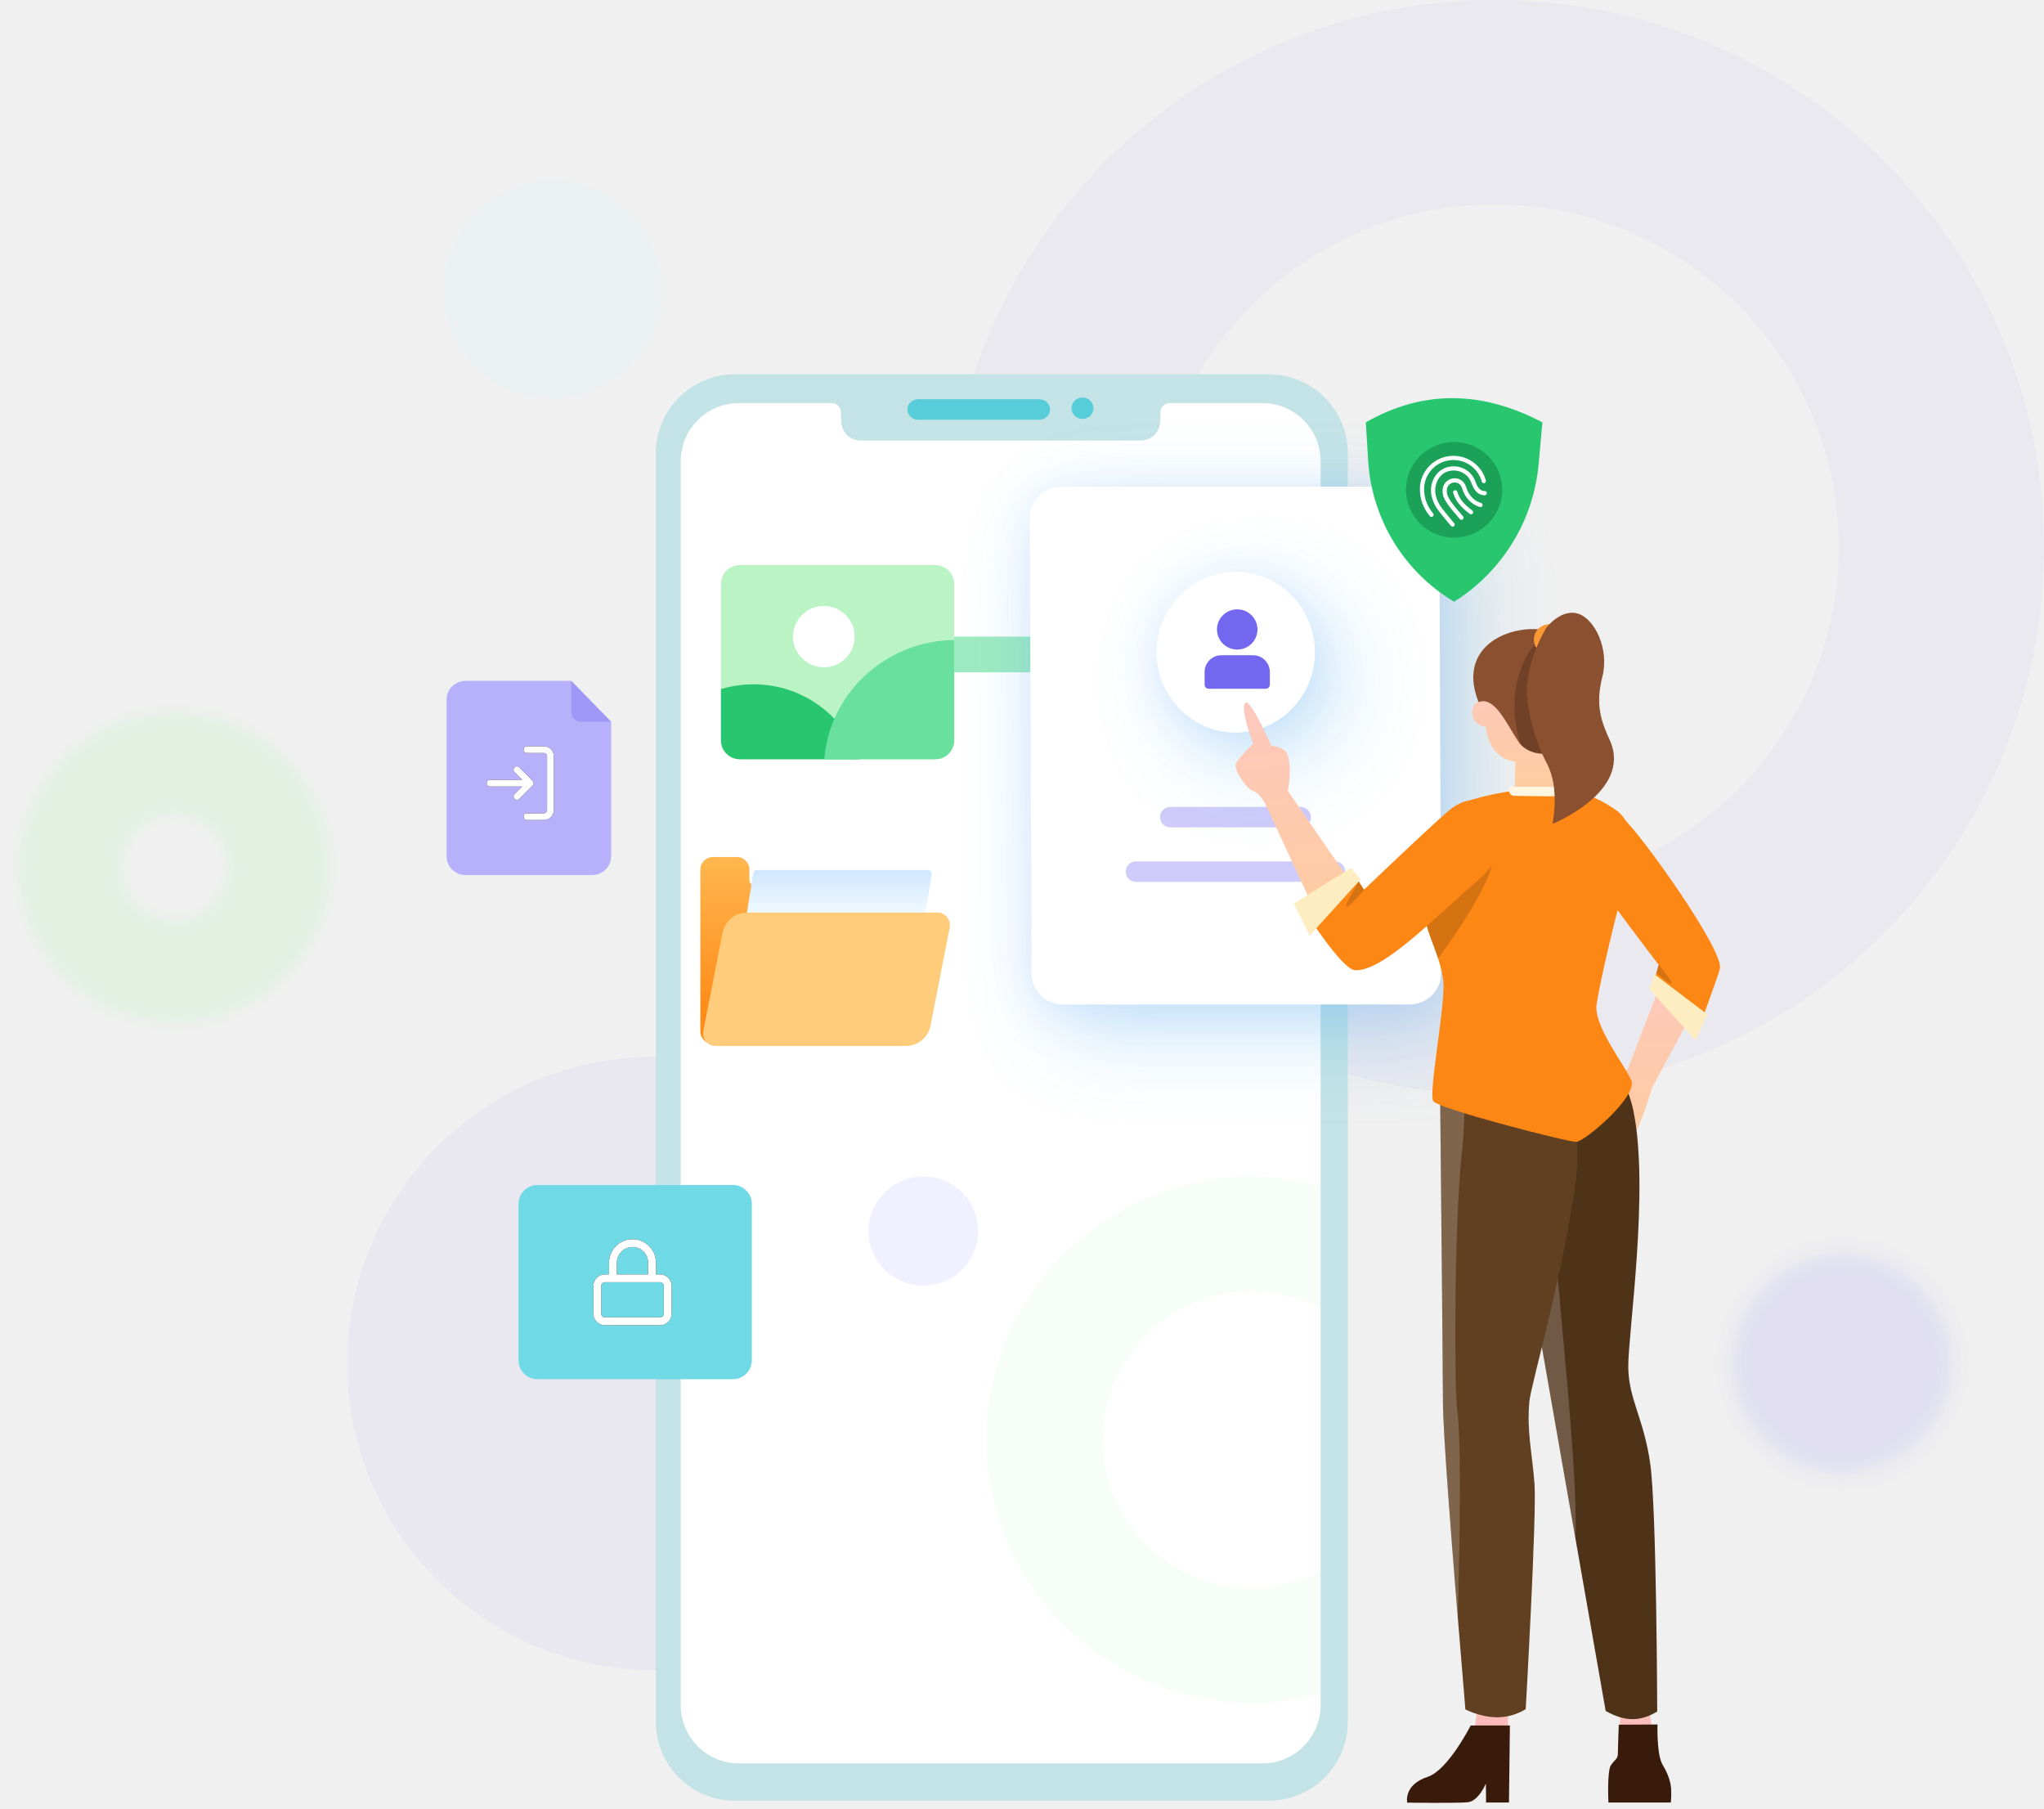
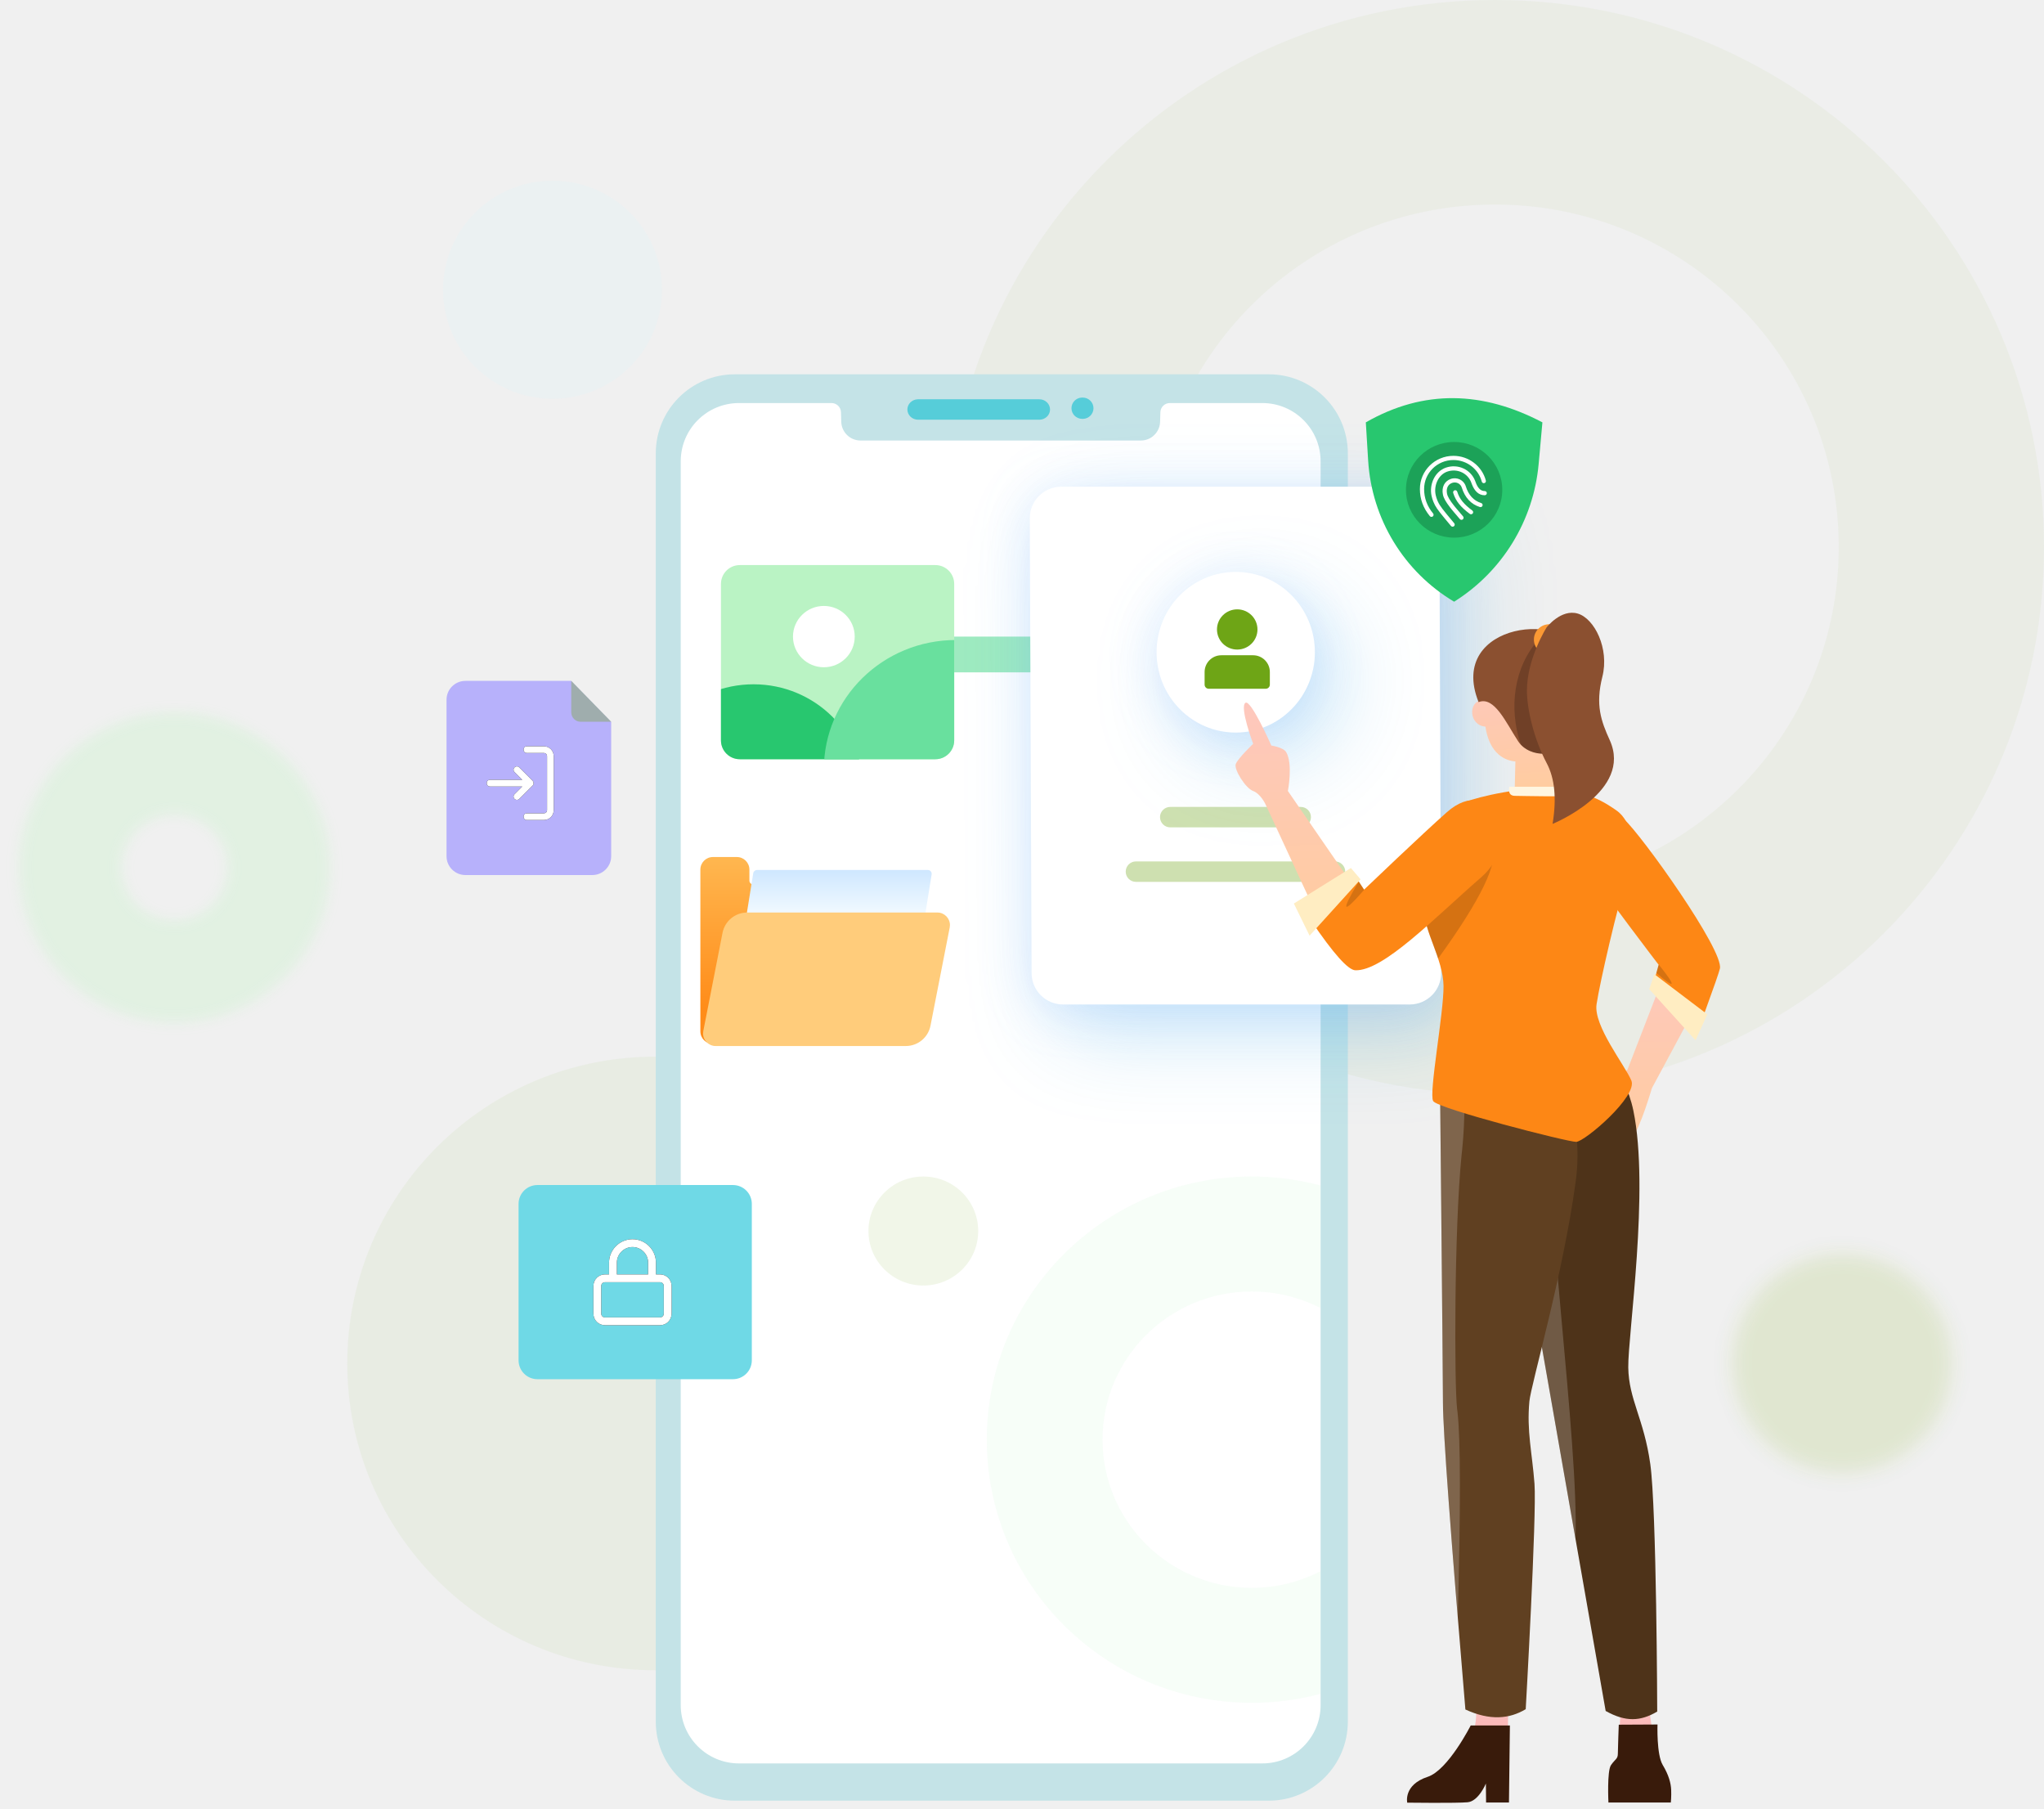
<svg xmlns="http://www.w3.org/2000/svg" xmlns:xlink="http://www.w3.org/1999/xlink" width="650px" height="575px" viewBox="0 0 650 575" version="1.1">
  <defs>
    <filter x="-6.1%" y="-6.1%" width="112.1%" height="112.2%" filterUnits="objectBoundingBox" id="filter-1">
      <feGaussianBlur stdDeviation="2" in="SourceGraphic" />
    </filter>
    <filter x="-12.9%" y="-13.0%" width="125.9%" height="126.0%" filterUnits="objectBoundingBox" id="filter-2">
      <feGaussianBlur stdDeviation="3" in="SourceGraphic" />
    </filter>
    <path d="M18.522,0 L47.957,0 C49.58,-4.62229605e-15 50.908,1.291 50.956,2.913 L51.044,5.956 C51.141,9.274 53.858,11.913 57.176,11.913 L146.307,11.913 C149.625,11.913 152.342,9.274 152.439,5.956 L152.528,2.913 C152.575,1.291 153.903,7.42204646e-16 155.526,0 L184.961,0 C195.191,-1.87911363e-15 203.483,8.293 203.483,18.522 L203.483,413.967 C203.483,424.196 195.191,432.489 184.961,432.489 L18.522,432.489 C8.293,432.489 -5.85268494e-15,424.196 0,413.967 L0,18.522 C2.29997126e-15,8.293 8.293,-1.67360005e-15 18.522,0 Z" id="path-3" />
    <linearGradient x1="50%" y1="81.177%" x2="50%" y2="-34.513%" id="linearGradient-5">
      <stop stop-color="#FF8C19" offset="0%" />
      <stop stop-color="#FFC967" offset="100%" />
    </linearGradient>
    <linearGradient x1="62.11%" y1="31.381%" x2="62.11%" y2="-27.478%" id="linearGradient-6">
      <stop stop-color="#F8FDFF" offset="0%" />
      <stop stop-color="#AAD4FF" offset="100%" />
    </linearGradient>
    <path d="M23.444,4.262 L23.444,21.308 C23.444,23.12 22.058,24.505 20.247,24.505 L14.919,24.505 C14.279,24.505 13.853,24.079 13.853,23.439 C13.853,22.8 14.279,22.374 14.919,22.374 L20.247,22.374 C20.886,22.374 21.312,21.948 21.312,21.308 L21.312,4.262 C21.312,3.622 20.886,3.196 20.247,3.196 L14.919,3.196 C14.279,3.196 13.853,2.77 13.853,2.131 C13.853,1.492 14.279,1.065 14.919,1.065 L20.247,1.065 C22.058,1.065 23.444,2.45 23.444,4.262 Z M16.943,13.211 C17.05,12.998 17.05,12.679 16.943,12.359 C16.837,12.252 16.837,12.146 16.73,12.039 L12.468,7.778 C12.041,7.351 11.402,7.351 10.976,7.778 C10.55,8.204 10.55,8.843 10.976,9.269 L13.427,11.72 L3.197,11.72 C2.557,11.72 2.131,12.146 2.131,12.785 C2.131,13.424 2.557,13.85 3.197,13.85 L13.427,13.85 L10.976,16.301 C10.55,16.727 10.55,17.366 10.976,17.793 C11.189,18.006 11.509,18.112 11.722,18.112 C11.935,18.112 12.255,18.006 12.468,17.793 L16.73,13.531 C16.837,13.424 16.943,13.318 16.943,13.211 Z" id="path-7" />
    <path d="M23.621,12.43 L22.378,12.43 L22.378,8.701 C22.378,4.599 19.021,1.243 14.919,1.243 C10.816,1.243 7.459,4.599 7.459,8.701 L7.459,12.43 L6.216,12.43 C4.103,12.43 2.486,14.046 2.486,16.159 L2.486,24.86 C2.486,26.973 4.103,28.589 6.216,28.589 L23.621,28.589 C25.735,28.589 27.351,26.973 27.351,24.86 L27.351,16.159 C27.351,14.046 25.735,12.43 23.621,12.43 Z M9.946,8.701 C9.946,5.966 12.184,3.729 14.919,3.729 C17.654,3.729 19.892,5.966 19.892,8.701 L19.892,12.43 L9.946,12.43 L9.946,8.701 Z M24.864,24.86 C24.864,25.606 24.367,26.103 23.621,26.103 L6.216,26.103 C5.47,26.103 4.973,25.606 4.973,24.86 L4.973,16.159 C4.973,15.413 5.47,14.916 6.216,14.916 L23.621,14.916 C24.367,14.916 24.864,15.413 24.864,16.159 L24.864,24.86 Z" id="path-9" />
    <path d="M6,0 L68.175,0 C71.489,8.22077476e-15 74.175,2.686 74.175,6 L74.175,55.729 C74.175,59.043 71.489,61.729 68.175,61.729 L6,61.729 C2.686,61.729 4.82055882e-15,59.043 0,55.729 L0,6 C-4.05812251e-16,2.686 2.686,6.08718376e-16 6,0 Z" id="path-11" />
    <path d="M10.04,1.23119728e-13 L120.283,1.23119728e-13 C125.79,1.22108049e-13 130.261,4.453 130.282,9.96 L130.857,154.572 C130.879,160.095 126.42,164.59 120.897,164.612 C120.884,164.612 120.871,164.612 120.858,164.612 L10.615,164.612 C5.107,164.612 0.637,160.159 0.615,154.652 L0.04,10.04 C0.018,4.517 4.477,0.022 10,7.90395561e-05 C10.013,2.63465709e-05 10.027,1.21345806e-13 10.04,1.23119728e-13 Z" id="path-13" />
    <filter x="-29.4%" y="-22.8%" width="171.0%" height="156.5%" filterUnits="objectBoundingBox" id="filter-14">
      <feOffset dx="8" dy="9" in="SourceAlpha" result="shadowOffsetOuter1" />
      <feGaussianBlur stdDeviation="14" in="shadowOffsetOuter1" result="shadowBlurOuter1" />
      <feColorMatrix values="0 0 0 0 0.076   0 0 0 0 0.583   0 0 0 0 0.879  0 0 0 0.229 0" type="matrix" in="shadowBlurOuter1" result="shadowMatrixOuter1" />
      <feOffset dx="0" dy="2" in="SourceAlpha" result="shadowOffsetOuter2" />
      <feGaussianBlur stdDeviation="7.5" in="shadowOffsetOuter2" result="shadowBlurOuter2" />
      <feColorMatrix values="0 0 0 0 0.504   0 0 0 0 0.7   0 0 0 0 1  0 0 0 0.234 0" type="matrix" in="shadowBlurOuter2" result="shadowMatrixOuter2" />
      <feMerge>
        <feMergeNode in="shadowMatrixOuter1" />
        <feMergeNode in="shadowMatrixOuter2" />
      </feMerge>
    </filter>
    <ellipse id="path-15" cx="25.17" cy="25.545" rx="25.17" ry="25.545" />
    <filter x="-76.5%" y="-73.4%" width="284.7%" height="282.0%" filterUnits="objectBoundingBox" id="filter-16">
      <feOffset dx="8" dy="9" in="SourceAlpha" result="shadowOffsetOuter1" />
      <feGaussianBlur stdDeviation="14" in="shadowOffsetOuter1" result="shadowBlurOuter1" />
      <feColorMatrix values="0 0 0 0 0.076   0 0 0 0 0.583   0 0 0 0 0.879  0 0 0 0.229 0" type="matrix" in="shadowBlurOuter1" result="shadowMatrixOuter1" />
      <feOffset dx="0" dy="2" in="SourceAlpha" result="shadowOffsetOuter2" />
      <feGaussianBlur stdDeviation="7.5" in="shadowOffsetOuter2" result="shadowBlurOuter2" />
      <feColorMatrix values="0 0 0 0 0.504   0 0 0 0 0.7   0 0 0 0 1  0 0 0 0.234 0" type="matrix" in="shadowBlurOuter2" result="shadowMatrixOuter2" />
      <feMerge>
        <feMergeNode in="shadowMatrixOuter1" />
        <feMergeNode in="shadowMatrixOuter2" />
      </feMerge>
    </filter>
    <linearGradient x1="47.254%" y1="-28.186%" x2="50%" y2="91.05%" id="linearGradient-17">
      <stop stop-color="#FDC6C6" offset="0%" />
      <stop stop-color="#FFCCA1" offset="100%" />
    </linearGradient>
    <linearGradient x1="45.754%" y1="-28.186%" x2="50%" y2="91.05%" id="linearGradient-18">
      <stop stop-color="#FDC6C6" offset="0%" />
      <stop stop-color="#FAB2B2" offset="100%" />
    </linearGradient>
    <linearGradient x1="44.57%" y1="-28.186%" x2="50%" y2="91.05%" id="linearGradient-19">
      <stop stop-color="#FDC6C6" offset="0%" />
      <stop stop-color="#FAB2B2" offset="100%" />
    </linearGradient>
    <linearGradient x1="44.089%" y1="-28.186%" x2="50%" y2="91.05%" id="linearGradient-20">
      <stop stop-color="#FDC6C6" offset="0%" />
      <stop stop-color="#FFCCA1" offset="100%" />
    </linearGradient>
    <linearGradient x1="47.844%" y1="-28.186%" x2="50%" y2="91.05%" id="linearGradient-21">
      <stop stop-color="#FDC6C6" offset="0%" />
      <stop stop-color="#FFCCA1" offset="100%" />
    </linearGradient>
  </defs>
  <g id="📝-Pages-New" stroke="none" stroke-width="1" fill="none" fill-rule="evenodd">
    <g id="Forgot-Password" transform="translate(-150, -252)">
      <g id="Illustration" transform="translate(156, 252)">
        <g id="Shape">
-           <path d="M469.402,0 C565.83,0 644,77.871 644,173.93 C644,269.988 565.83,347.859 469.402,347.859 C372.974,347.859 294.804,269.988 294.804,173.93 C294.804,77.871 372.974,0 469.402,0 Z M469.402,65.02 C409.022,65.02 360.074,113.781 360.074,173.93 C360.074,234.078 409.022,282.839 469.402,282.839 C529.782,282.839 578.73,234.078 578.73,173.93 C578.73,113.781 529.782,65.02 469.402,65.02 Z" id="Oval" fill="#7367F0" fill-rule="nonzero" opacity="0.053" />
+           <path d="M469.402,0 C565.83,0 644,77.871 644,173.93 C644,269.988 565.83,347.859 469.402,347.859 C372.974,347.859 294.804,269.988 294.804,173.93 C294.804,77.871 372.974,0 469.402,0 Z M469.402,65.02 C409.022,65.02 360.074,113.781 360.074,173.93 C360.074,234.078 409.022,282.839 469.402,282.839 C529.782,282.839 578.73,234.078 578.73,173.93 C578.73,113.781 529.782,65.02 469.402,65.02 Z" id="Oval" fill="#6ea516" fill-rule="nonzero" opacity="0.053" />
          <path d="M49.497,226.488 C76.833,226.488 98.993,248.563 98.993,275.795 C98.993,303.026 76.833,325.102 49.497,325.102 C22.16,325.102 0,303.026 0,275.795 C0,248.563 22.16,226.488 49.497,226.488 Z M49.497,258.998 C40.184,258.998 32.635,266.518 32.635,275.795 C32.635,285.072 40.184,292.592 49.497,292.592 C58.809,292.592 66.358,285.072 66.358,275.795 C66.358,266.518 58.809,258.998 49.497,258.998 Z" id="Oval" fill="#8BF78F" fill-rule="nonzero" opacity="0.141" filter="url(#filter-1)" />
-           <ellipse id="Oval" fill-opacity="0.061" fill="#7367F0" cx="202.338" cy="433.469" rx="97.905" ry="97.531" />
+           <ellipse id="Oval" fill-opacity="0.061" fill="#6ea516" cx="202.338" cy="433.469" rx="97.905" ry="97.531" />
          <ellipse id="Oval" fill="#CEF5FF" opacity="0.141" cx="169.703" cy="92.112" rx="34.811" ry="34.678" />
-           <ellipse id="Oval" fill-opacity="0.136" fill="#7367F0" filter="url(#filter-2)" cx="579.818" cy="433.469" rx="34.811" ry="34.678" />
+           <ellipse id="Oval" fill-opacity="0.136" fill="#6ea516" filter="url(#filter-2)" cx="579.818" cy="433.469" rx="34.811" ry="34.678" />
        </g>
        <g id="File-Organizer" transform="translate(136, 119)">
          <g id="Phone3" transform="translate(66.53949, 0)">
            <path d="M25.137,0 L194.942,0 C208.825,-2.55022564e-15 220.079,11.254 220.079,25.137 L220.079,428.336 C220.079,442.218 208.825,453.473 194.942,453.473 L25.137,453.473 C11.254,453.473 -4.35134254e-14,442.218 -3.10027211e-14,428.336 L-3.10027211e-14,25.137 C-3.62555852e-14,11.254 11.254,2.55022564e-15 25.137,0 Z" id="Rectangle" fill="#C4E3E7" />
            <g id="Group-48" transform="translate(7.937288, 9.138123)">
              <mask id="mask-4" fill="white">
                <use xlink:href="#path-3" />
              </mask>
              <use id="Rectangle" fill="#FFFFFF" xlink:href="#path-3" />
-               <ellipse id="Oval" fill="#7367F0" opacity="0.099" mask="url(#mask-4)" cx="77.146" cy="263.229" rx="17.453" ry="17.328" />
+               <ellipse id="Oval" fill="#6ea516" opacity="0.099" mask="url(#mask-4)" cx="77.146" cy="263.229" rx="17.453" ry="17.328" />
              <path d="M181.591,245.902 C228.13,245.902 265.856,283.358 265.856,329.562 C265.856,375.765 228.13,413.221 181.591,413.221 C135.053,413.221 97.326,375.765 97.326,329.562 C97.326,283.358 135.053,245.902 181.591,245.902 Z M181.591,282.452 C155.385,282.452 134.141,303.544 134.141,329.562 C134.141,355.579 155.385,376.671 181.591,376.671 C207.797,376.671 229.041,355.579 229.041,329.562 C229.041,303.544 207.797,282.452 181.591,282.452 Z" id="Oval" fill="#C8F5D0" opacity="0.141" mask="url(#mask-4)" />
              <path d="M30.473,74.251 L174.542,74.251 C177.682,74.251 180.228,76.796 180.228,79.936 C180.228,83.076 177.682,85.622 174.542,85.622 L30.473,85.622 C27.333,85.622 24.787,83.076 24.787,79.936 C24.787,76.796 27.333,74.251 30.473,74.251 Z" id="Rectangle" fill-opacity="0.642" fill="#68DE9E" mask="url(#mask-4)" />
            </g>
            <path d="M121.969,7.939 C123.851,7.939 125.378,9.393 125.378,11.188 C125.378,12.942 123.919,14.372 122.094,14.435 L121.969,14.437 L83.424,14.437 C81.541,14.437 80.015,12.982 80.015,11.188 C80.015,9.433 81.474,8.004 83.299,7.941 L83.424,7.939 L121.969,7.939 Z" id="Path" fill="#56CDD9" fill-rule="nonzero" />
            <path d="M135.783,7.397 C137.665,7.397 139.192,8.913 139.192,10.782 C139.192,12.609 137.732,14.098 135.908,14.164 L135.783,14.166 L135.604,14.166 C133.721,14.166 132.195,12.651 132.195,10.782 C132.195,8.954 133.654,7.465 135.479,7.4 L135.604,7.397 L135.783,7.397 Z" id="Path" fill="#56CDD9" fill-rule="nonzero" />
          </g>
          <g id="Group-37" transform="translate(80.72003, 152.6991)">
            <path d="M4,0.764 L11.594,0.764 C13.803,0.764 15.594,2.555 15.594,4.764 L15.594,8.266 C15.594,8.94 16.14,9.486 16.813,9.486 L66.823,9.486 C69.032,9.486 70.823,11.277 70.823,13.486 L70.823,56.184 C70.823,58.393 69.032,60.184 66.823,60.184 L4,60.184 C1.791,60.184 2.705415e-16,58.393 0,56.184 L0,4.764 C-2.705415e-16,2.555 1.791,0.764 4,0.764 Z" id="Rectangle" fill="url(#linearGradient-5)" />
            <path d="M18.019,4.891 L72.341,4.891 C73.015,4.891 73.561,5.436 73.561,6.11 C73.561,6.175 73.555,6.239 73.545,6.303 L65.385,57.095 C65.29,57.686 64.78,58.121 64.181,58.121 L9.859,58.121 C9.186,58.121 8.64,57.575 8.64,56.902 C8.64,56.837 8.645,56.772 8.655,56.708 L16.816,5.916 C16.911,5.325 17.421,4.891 18.019,4.891 Z" id="Rectangle" fill="url(#linearGradient-6)" />
            <path d="M79.292,23.178 L73.179,54.392 C72.444,58.146 69.154,60.854 65.328,60.854 L4.859,60.854 C2.65,60.854 0.859,59.064 0.859,56.854 C0.859,56.596 0.884,56.339 0.934,56.086 L7.047,24.871 C7.782,21.117 11.072,18.409 14.898,18.409 L75.367,18.409 C77.576,18.409 79.367,20.2 79.367,22.409 C79.367,22.667 79.342,22.924 79.292,23.178 Z" id="Rectangle" fill="#FFCC7B" />
          </g>
          <g id="Group-28" transform="translate(0, 97.46753)">
            <path d="M6,0 L39.667,0 L39.667,0 L52.359,12.996 L52.359,55.729 C52.359,59.043 49.673,61.729 46.359,61.729 L6,61.729 C2.686,61.729 1.29399067e-15,59.043 0,55.729 L0,6 C-1.29399067e-15,2.686 2.686,6.08718376e-16 6,0 Z" id="Rectangle" fill="#B7B1FB" />
            <g id="Icon" transform="translate(10.65617, 19.72873)">
              <mask id="mask-8" fill="white">
                <use xlink:href="#path-7" />
              </mask>
              <use id="Mask" fill="#000000" fill-rule="nonzero" xlink:href="#path-7" />
              <g id="Group" mask="url(#mask-8)" fill="#FFFFFF">
                <g id="Icon-Color">
                  <rect id="🎨-Icon-Color" x="0" y="0" width="25.575" height="25.57" />
                </g>
              </g>
            </g>
-             <path d="M52.359,12.996 L42.667,12.996 C41.01,12.996 39.667,11.653 39.667,9.996 L39.667,0 L39.667,0 L52.359,12.996 Z" id="Path" fill="#7367F0" fill-rule="nonzero" opacity="0.34" />
+             <path d="M52.359,12.996 L42.667,12.996 C41.01,12.996 39.667,11.653 39.667,9.996 L39.667,0 L39.667,0 L52.359,12.996 Z" id="Path" fill="#6ea516" fill-rule="nonzero" opacity="0.34" />
          </g>
          <g id="Group" transform="translate(22.90704, 257.7475)">
            <path d="M6,0 L68.175,0 C71.489,7.33259634e-15 74.175,2.686 74.175,6 L74.175,55.729 C74.175,59.043 71.489,61.729 68.175,61.729 L6,61.729 C2.686,61.729 4.82055882e-15,59.043 0,55.729 L0,6 C-4.05812251e-16,2.686 2.686,-2.79460044e-16 6,0 Z" id="Rectangle" fill="#6FD9E6" />
            <g transform="translate(21.31234, 15.98131)" id="Icon">
              <mask id="mask-10" fill="white">
                <use xlink:href="#path-9" />
              </mask>
              <use id="Mask" fill="#000000" fill-rule="nonzero" xlink:href="#path-9" />
              <g id="Group" mask="url(#mask-10)" fill="#FFFFFF">
                <g id="Icon-Color">
                  <rect id="🎨-Icon-Color" x="0" y="0" width="29.837" height="29.832" />
                </g>
              </g>
            </g>
          </g>
          <g id="Group-34" transform="translate(87.2649, 60.64646)">
            <mask id="mask-12" fill="white">
              <use xlink:href="#path-11" />
            </mask>
            <use id="Rectangle" fill="#BAF3C4" fill-rule="nonzero" xlink:href="#path-11" />
            <ellipse id="Oval" fill="#FFFFFF" mask="url(#mask-12)" cx="32.724" cy="22.742" rx="9.817" ry="9.747" />
            <ellipse id="Oval" fill="#28C76F" mask="url(#mask-12)" cx="10.363" cy="73.101" rx="35.451" ry="35.197" />
            <ellipse id="Oval" fill="#69E09E" mask="url(#mask-12)" cx="74.721" cy="64.978" rx="41.996" ry="41.153" />
          </g>
          <g id="Group-23" transform="translate(185.4379, 35.7381)">
            <g id="Rectangle">
              <use fill="black" fill-opacity="1" filter="url(#filter-14)" xlink:href="#path-13" />
              <use fill="#FFFFFF" fill-rule="evenodd" xlink:href="#path-13" />
            </g>
-             <path d="M44.7,101.799 L86.198,101.799 C87.992,101.799 89.447,103.254 89.447,105.048 C89.447,106.843 87.992,108.297 86.198,108.297 L44.7,108.297 C42.905,108.297 41.451,106.843 41.451,105.048 C41.451,103.254 42.905,101.799 44.7,101.799 Z" id="Rectangle" fill="#7367F0" fill-rule="nonzero" opacity="0.34" />
-             <path d="M33.792,119.127 L97.106,119.127 C98.9,119.127 100.355,120.582 100.355,122.376 C100.355,124.17 98.9,125.625 97.106,125.625 L33.792,125.625 C31.997,125.625 30.543,124.17 30.543,122.376 C30.543,120.582 31.997,119.127 33.792,119.127 Z" id="Rectangle" fill="#7367F0" fill-rule="nonzero" opacity="0.34" />
+             <path d="M44.7,101.799 L86.198,101.799 C87.992,101.799 89.447,103.254 89.447,105.048 C89.447,106.843 87.992,108.297 86.198,108.297 L44.7,108.297 C42.905,108.297 41.451,106.843 41.451,105.048 C41.451,103.254 42.905,101.799 44.7,101.799 Z" id="Rectangle" fill="#6ea516" fill-rule="nonzero" opacity="0.34" />
+             <path d="M33.792,119.127 L97.106,119.127 C98.9,119.127 100.355,120.582 100.355,122.376 C100.355,124.17 98.9,125.625 97.106,125.625 L33.792,125.625 C31.997,125.625 30.543,124.17 30.543,122.376 C30.543,120.582 31.997,119.127 33.792,119.127 Z" id="Rectangle" fill="#6ea516" fill-rule="nonzero" opacity="0.34" />
            <g id="Icon8" transform="translate(40.36002, 27.07431)">
              <g id="Oval">
                <use fill="black" fill-opacity="1" filter="url(#filter-16)" xlink:href="#path-15" />
                <use fill="#FFFFFF" fill-rule="evenodd" xlink:href="#path-15" />
              </g>
-               <g id="Group-70" transform="translate(15.27136, 11.9127)" fill="#7367F0">
+               <g id="Group-70" transform="translate(15.27136, 11.9127)" fill="#6ea516">
                <path d="M15.42,14.595 C18.362,14.595 20.747,16.98 20.747,19.922 L20.747,23.937 C20.747,24.662 20.16,25.249 19.436,25.249 L1.312,25.249 C0.587,25.249 4.12501135e-12,24.662 4.12470058e-12,23.937 L4.12470058e-12,19.922 C4.12434028e-12,16.98 2.385,14.595 5.327,14.595 L15.42,14.595 Z M10.374,9.84101689e-13 C13.93,9.84101689e-13 16.812,2.862 16.812,6.393 C16.812,9.923 13.93,12.785 10.374,12.785 C6.818,12.785 3.935,9.923 3.935,6.393 C3.935,2.862 6.818,9.84101689e-13 10.374,9.84101689e-13 Z" id="Combined-Shape" />
              </g>
            </g>
          </g>
          <g id="Wom3.5" transform="translate(250.8866, 75.80808)">
            <g id="RArm" transform="translate(108.67, 62.11956)">
              <path d="M16.18,83.5 C16.18,83.5 4.596,96.075 5.402,97.208 C6.208,98.348 12.211,95.304 12.211,95.304 C12.211,95.304 5.18,108.257 6.805,109.143 C8.428,110.03 16.389,107.671 18.731,104.956 C21.072,102.242 24.232,88.977 24.232,88.977 L41.036,53.598 L27.366,49.653 L16.18,83.5 Z" id="Path" fill="url(#linearGradient-17)" transform="translate(23.19889, 79.49308) rotate(2.866471) translate(-23.19889, -79.49308) " />
              <path d="M3.532,19.378 C8.654,27.28 25.898,49.801 25.898,49.801 C25.898,49.801 25.479,51.299 24.642,54.294 L40.488,65.08 C43.49,56.848 45.121,52.154 45.381,50.996 C46.669,45.266 20.635,8.699 14.806,3.415 C5.627,-4.905 -4.297,7.302 3.532,19.378 Z" id="Path" fill="#FD8715" />
              <path d="M30.02,55.78 C30.217,55.398 28.851,53.378 25.924,49.72 L25.18,52.389 C28.209,55.031 29.823,56.161 30.02,55.78 Z" id="Path" fill-opacity="0.16" fill="#000000" />
              <polygon id="Path-70" fill="#FFEDC2" points="24.543 52.787 41.379 65.551 37.627 73.806 22.907 57.55" />
            </g>
            <g id="RLeg" transform="translate(80.353, 132.6765)">
              <polygon id="Path" fill="url(#linearGradient-18)" points="42.233 214.54 41.298 230.358 53.285 230.668 51.032 214.54" />
              <path d="M42.526,220.771 C42.526,220.771 42.863,230.297 40.876,233.623 C38.876,236.949 38.27,239.527 38.182,241.516 C38.087,243.648 38.29,245.58 38.29,245.58 L58.131,245.58 C58.131,245.58 58.627,235.558 57.313,233.668 C55.999,231.778 55.137,231.745 55.137,230.076 C55.127,228.406 54.843,220.834 54.843,220.834 L42.526,220.771 Z" id="Path" fill="#391B0B" transform="translate(48.18969, 233.1756) scale(-1, 1) translate(-48.18969, -233.1756) " />
              <path d="M0,3.356 L31.096,-1.23119728e-13 L31.554,0.422 C33.77,2.518 43.402,12.255 46.169,25.563 C51.394,50.688 44.401,97.093 44.556,107.269 C44.703,117.444 49.547,123.584 51.559,137.971 C53.572,152.359 53.762,216.658 53.762,216.658 C48.426,219.798 43.73,220.023 37.368,216.47 L0,3.356 Z" id="Path" fill="#4E3319" />
              <path d="M27.777,161.771 L8.33198129e-14,3.356 L17.29,1.49 C18.06,56.523 28.812,130.913 27.777,161.771 Z" id="Path" fill-opacity="0.192" fill="#FFFFFF" />
            </g>
            <g id="LLeg" transform="translate(53.82427, 137.0356)">
              <path d="M32.898,208.517 L22.676,208.682 C23.124,215.705 22.038,220.406 19.418,222.785 L19.203,222.971 C14.457,226.92 32.765,225.495 32.765,225.495 L32.898,208.517 Z" id="Path" fill="url(#linearGradient-19)" />
              <path d="M0.716,216.729 L1.01,241.212 L8.289,241.217 L8.352,235.185 C8.352,235.185 10.648,240.809 14.157,241.134 C17.677,241.459 33.359,241.26 33.359,241.26 C33.359,241.26 34.662,235.612 26.856,233.047 C20.363,230.916 13.184,216.729 13.184,216.729 L0.716,216.729 Z" id="Path" fill="#391B0B" transform="translate(17.07846, 229.0246) scale(-1, 1) translate(-17.07846, -229.0246) " />
              <path d="M11.104,1.175 L46.022,0 L46.283,0.48 C47.977,3.67 57.261,22.351 54.395,43.584 C50.371,73.388 40.142,108.327 39.641,113.665 C38.748,123.181 40.534,130.072 41.266,139.901 C41.998,149.73 38.474,211.547 38.474,211.547 C33.292,214.641 27.126,215.249 19.287,211.641 C14.569,155.663 12.193,123.244 12.158,114.385 C12.106,101.097 11.104,1.175 11.104,1.175 Z" id="Path" fill="#604021" />
              <path d="M18.289,33.411 L18.057,35.619 C15.73,58.905 15.748,108.354 16.649,115.98 L16.772,116.963 C17.772,125.569 17.804,147.416 16.87,182.506 L15.653,167.364 C13.347,138.228 12.183,120.568 12.158,114.385 L12.116,107.986 C11.915,82.112 11.104,1.175 11.104,1.175 L18.468,0.927 C19.255,13.704 19.195,24.532 18.289,33.411 Z" id="Path" fill-opacity="0.192" fill="#FFFFFF" />
            </g>
            <g id="Head" transform="translate(75.12274, 3.647605)">
              <path d="M3.12,24.197 C-1.176,24.664 -0.872,32.163 4.358,32.555 C5.427,39.784 9.24,43.229 13.888,43.627 L13.63,54.562 L34.189,54.55 C34.189,54.55 28.4,46.825 28.688,36.25 C28.977,25.674 28.495,15.74 28.495,15.74 L1.866,16.214 L3.12,24.197 Z" id="Path" fill="url(#linearGradient-20)" />
              <path d="M34.653,24.759 C29.649,22.794 25.952,31.254 22.123,37.133 C18.294,43.012 8.374,42.013 7.007,37.133 C1.831,26.444 -2.63,11.911 3.41,10.719 C4.261,-4.73 44.989,-1.083 34.653,24.759 Z" id="Path" fill="#8B5030" transform="translate(18.41901, 21.35847) scale(-1, 1) translate(-18.41901, -21.35847) " />
              <path d="M30.436,4.871 C32.18,6.343 33.294,8.296 33.428,10.719 C39.468,11.911 35.007,26.444 29.831,37.133 C28.56,41.671 19.893,42.853 15.605,38.269 C11.694,26.639 13.365,13.635 21.271,4.873 L21.271,4.873 Z" id="Combined-Shape" fill-opacity="0.199" fill="#000000" />
              <ellipse id="Oval" fill="#FB9934" cx="24.686" cy="4.873" rx="4.909" ry="4.873" />
            </g>
            <g id="Body" transform="translate(60.15703, 54.73855)">
              <path d="M53.256,5.589 C57.843,12.278 65.488,34.983 65.921,40.091 C66.41,45.982 60.048,55.368 59.943,63.897 C59.85,72.428 64.688,98.112 63.234,100.511 C61.792,102.91 20.438,113.533 17.74,113.476 C15.053,113.418 -1.909,98.96 0.219,93.964 C2.359,88.968 12.292,76.552 11.28,69.745 C10.28,62.939 4.471,37.813 1.587,29.262 C-1.286,20.711 -0.328,11.733 5.034,8.053 C7.687,6.232 14.766,1.06 27.373,1.083 C39.98,1.107 52.901,5.07 53.256,5.589 Z" id="Path" fill="#FD8715" transform="translate(32.97393, 57.28004) scale(-1, 1) translate(-32.97393, -57.28004) " />
              <path d="M26.926,0.594 C26.573,2.512 27.17,3.471 28.719,3.471 C31.041,3.471 46.62,3.98 48.73,3.071 C50.137,2.464 50.629,1.639 50.207,0.594 L26.926,0.594 Z" id="Path-68" fill="#FFF6E1" />
              <path d="M6.034,20.057 L6.175,19.987 C14.67,15.777 19.773,15.591 21.483,19.429 C23.694,24.39 17.96,36.312 4.283,55.193 C2.404,49.467 -0.298,44.007 0.027,40.091 C0.278,37.135 2.944,28.285 6.034,20.057 Z" id="Path" fill-opacity="0.16" fill="#000000" />
            </g>
            <g id="LArm" transform="translate(0, 28.55598)">
              <path d="M9.526,32.294 C9.526,32.294 7.996,28.996 5.591,28.104 C3.186,27.212 -0.493,21.301 0.076,19.585 C0.644,17.869 5.62,13.109 5.62,13.109 C5.62,13.109 1.221,1.389 3.17,0.066 C4.891,-1.103 11.405,13.659 11.405,13.659 C11.405,13.659 15.234,14.232 16.118,15.742 C18.345,19.546 16.662,28.104 16.662,28.104 L39.269,60.903 L28.896,74.108 L9.526,32.294 Z" id="Path" fill="url(#linearGradient-21)" />
              <path d="M67.238,34.837 C59.592,41.581 40.89,59.472 40.89,59.472 C40.89,59.472 39.964,58.063 38.111,55.245 L24.126,69.464 C31.159,79.822 35.821,85.037 38.111,85.109 C47.063,85.392 63.102,68.612 78.181,55.51 C91.701,43.762 81.49,22.267 67.238,34.837 Z" id="Path" fill="#FD8715" />
              <path d="M40.946,59.493 C37.448,63.509 35.555,65.298 35.267,64.86 C34.978,64.422 36.297,61.762 39.224,56.88 L40.946,59.493 Z" id="Path" fill-opacity="0.16" fill="#000000" />
              <polygon id="Path-69" fill="#FFEDC2" points="39.786 56.203 23.565 74.108 18.567 63.89 36.7 52.593" />
            </g>
            <path d="M114.094,4.642 C114.094,4.642 109.501,-1.298 104.197,0.261 C98.893,1.819 94.095,11.372 96.373,20.351 C98.64,29.332 96.771,34.454 94.021,40.506 C86.634,56.787 112.208,67.125 112.208,67.125 C110.878,59.082 111.507,52.632 114.094,47.776 C118.091,40.274 120.361,30.653 120.361,24.766 C120.361,14.528 114.094,4.642 114.094,4.642 Z" id="Path" fill="#8B5030" transform="translate(106.5215, 33.56231) scale(-1, 1) translate(-106.5215, -33.56231) " />
          </g>
          <g id="Group-39" transform="translate(292.3374, 7.580808)">
            <path d="M0,7.696 C18.48,-2.876 37.212,-2.25 56.155,7.696 L54.955,20.965 C53.328,38.948 43.384,55.136 28.077,64.715 L28.077,64.715 L28.077,64.715 C12.108,55.202 1.875,38.408 0.742,19.854 L0,7.696 L0,7.696 Z" id="Rectangle" fill="#28C76F" />
            <ellipse id="Oval" fill="#1CA258" cx="28.077" cy="29.143" rx="15.315" ry="15.205" />
            <g id="Group-40" transform="translate(16.59124, 17.73909)" fill="#FFFFFF">
              <path d="M11.268,0.602 C16.139,0.602 20.355,3.862 21.578,8.458 C21.673,8.813 21.459,9.177 21.102,9.271 C20.744,9.365 20.377,9.153 20.283,8.798 C19.214,4.783 15.527,1.932 11.268,1.932 C6.119,1.932 1.946,6.061 1.946,11.152 C1.946,14.026 2.895,16.61 4.806,18.927 C5.04,19.211 4.998,19.63 4.711,19.863 C4.425,20.096 4.003,20.054 3.768,19.769 C1.664,17.217 0.606,14.336 0.606,11.152 C0.606,5.325 5.38,0.602 11.268,0.602 Z" id="Path" />
              <path d="M11.844,3.46 C15.852,3.469 19.112,6.576 19.24,10.5 L19.244,10.723 C19.248,12.917 19.868,14.123 21.056,14.515 C21.407,14.631 21.599,15.008 21.483,15.357 C21.368,15.706 20.99,15.895 20.639,15.779 C18.868,15.194 17.971,13.544 17.908,10.988 L17.905,10.72 C17.897,7.432 15.196,4.799 11.847,4.792 C8.832,4.785 6.267,7.548 5.912,10.64 C5.843,11.242 5.826,11.798 5.86,12.351 L5.897,12.832 C6.044,14.359 6.486,15.618 8.566,21.048 C8.698,21.392 8.525,21.776 8.179,21.906 C7.834,22.035 7.447,21.861 7.315,21.517 L6.203,18.593 C4.878,15.057 4.635,14.095 4.531,12.537 L4.524,12.427 C4.485,11.794 4.504,11.161 4.582,10.483 C5.009,6.768 8.087,3.452 11.844,3.46 Z" id="Path" transform="translate(13.01048, 12.70433) rotate(-19) translate(-13.01048, -12.70433) " />
              <path d="M12.558,7.106 C14.633,7.111 16.346,8.809 16.285,10.862 C16.198,13.82 17.159,16.007 19.175,17.499 C19.472,17.719 19.535,18.136 19.315,18.431 C19.095,18.725 18.676,18.786 18.379,18.566 C15.993,16.801 14.847,14.193 14.947,10.817 C14.985,9.526 13.89,8.44 12.561,8.438 C11.145,8.434 10.1,9.432 9.873,11.211 C9.758,12.116 10.057,13.505 10.724,15.41 L10.838,15.732 C10.934,15.997 11.035,16.269 11.146,16.56 L12.358,19.652 C12.489,19.997 12.315,20.38 11.969,20.509 C11.623,20.637 11.237,20.462 11.106,20.118 L10.134,17.649 L9.893,17.025 C9.78,16.727 9.676,16.448 9.578,16.177 L9.347,15.516 C8.692,13.588 8.404,12.146 8.545,11.039 C8.853,8.618 10.442,7.101 12.558,7.106 Z" id="Path" transform="translate(13.97819, 13.82848) rotate(-19) translate(-13.97819, -13.82848) " />
              <path d="M11.639,11.558 C11.993,11.451 12.367,11.648 12.476,11.999 C13.198,14.34 14.612,16.001 17.272,17.984 C17.568,18.205 17.628,18.622 17.406,18.915 C17.184,19.209 16.764,19.269 16.468,19.048 C13.602,16.911 12.015,15.048 11.194,12.389 C11.086,12.038 11.285,11.666 11.639,11.558 Z" id="Path" />
            </g>
          </g>
        </g>
      </g>
    </g>
  </g>
</svg>
